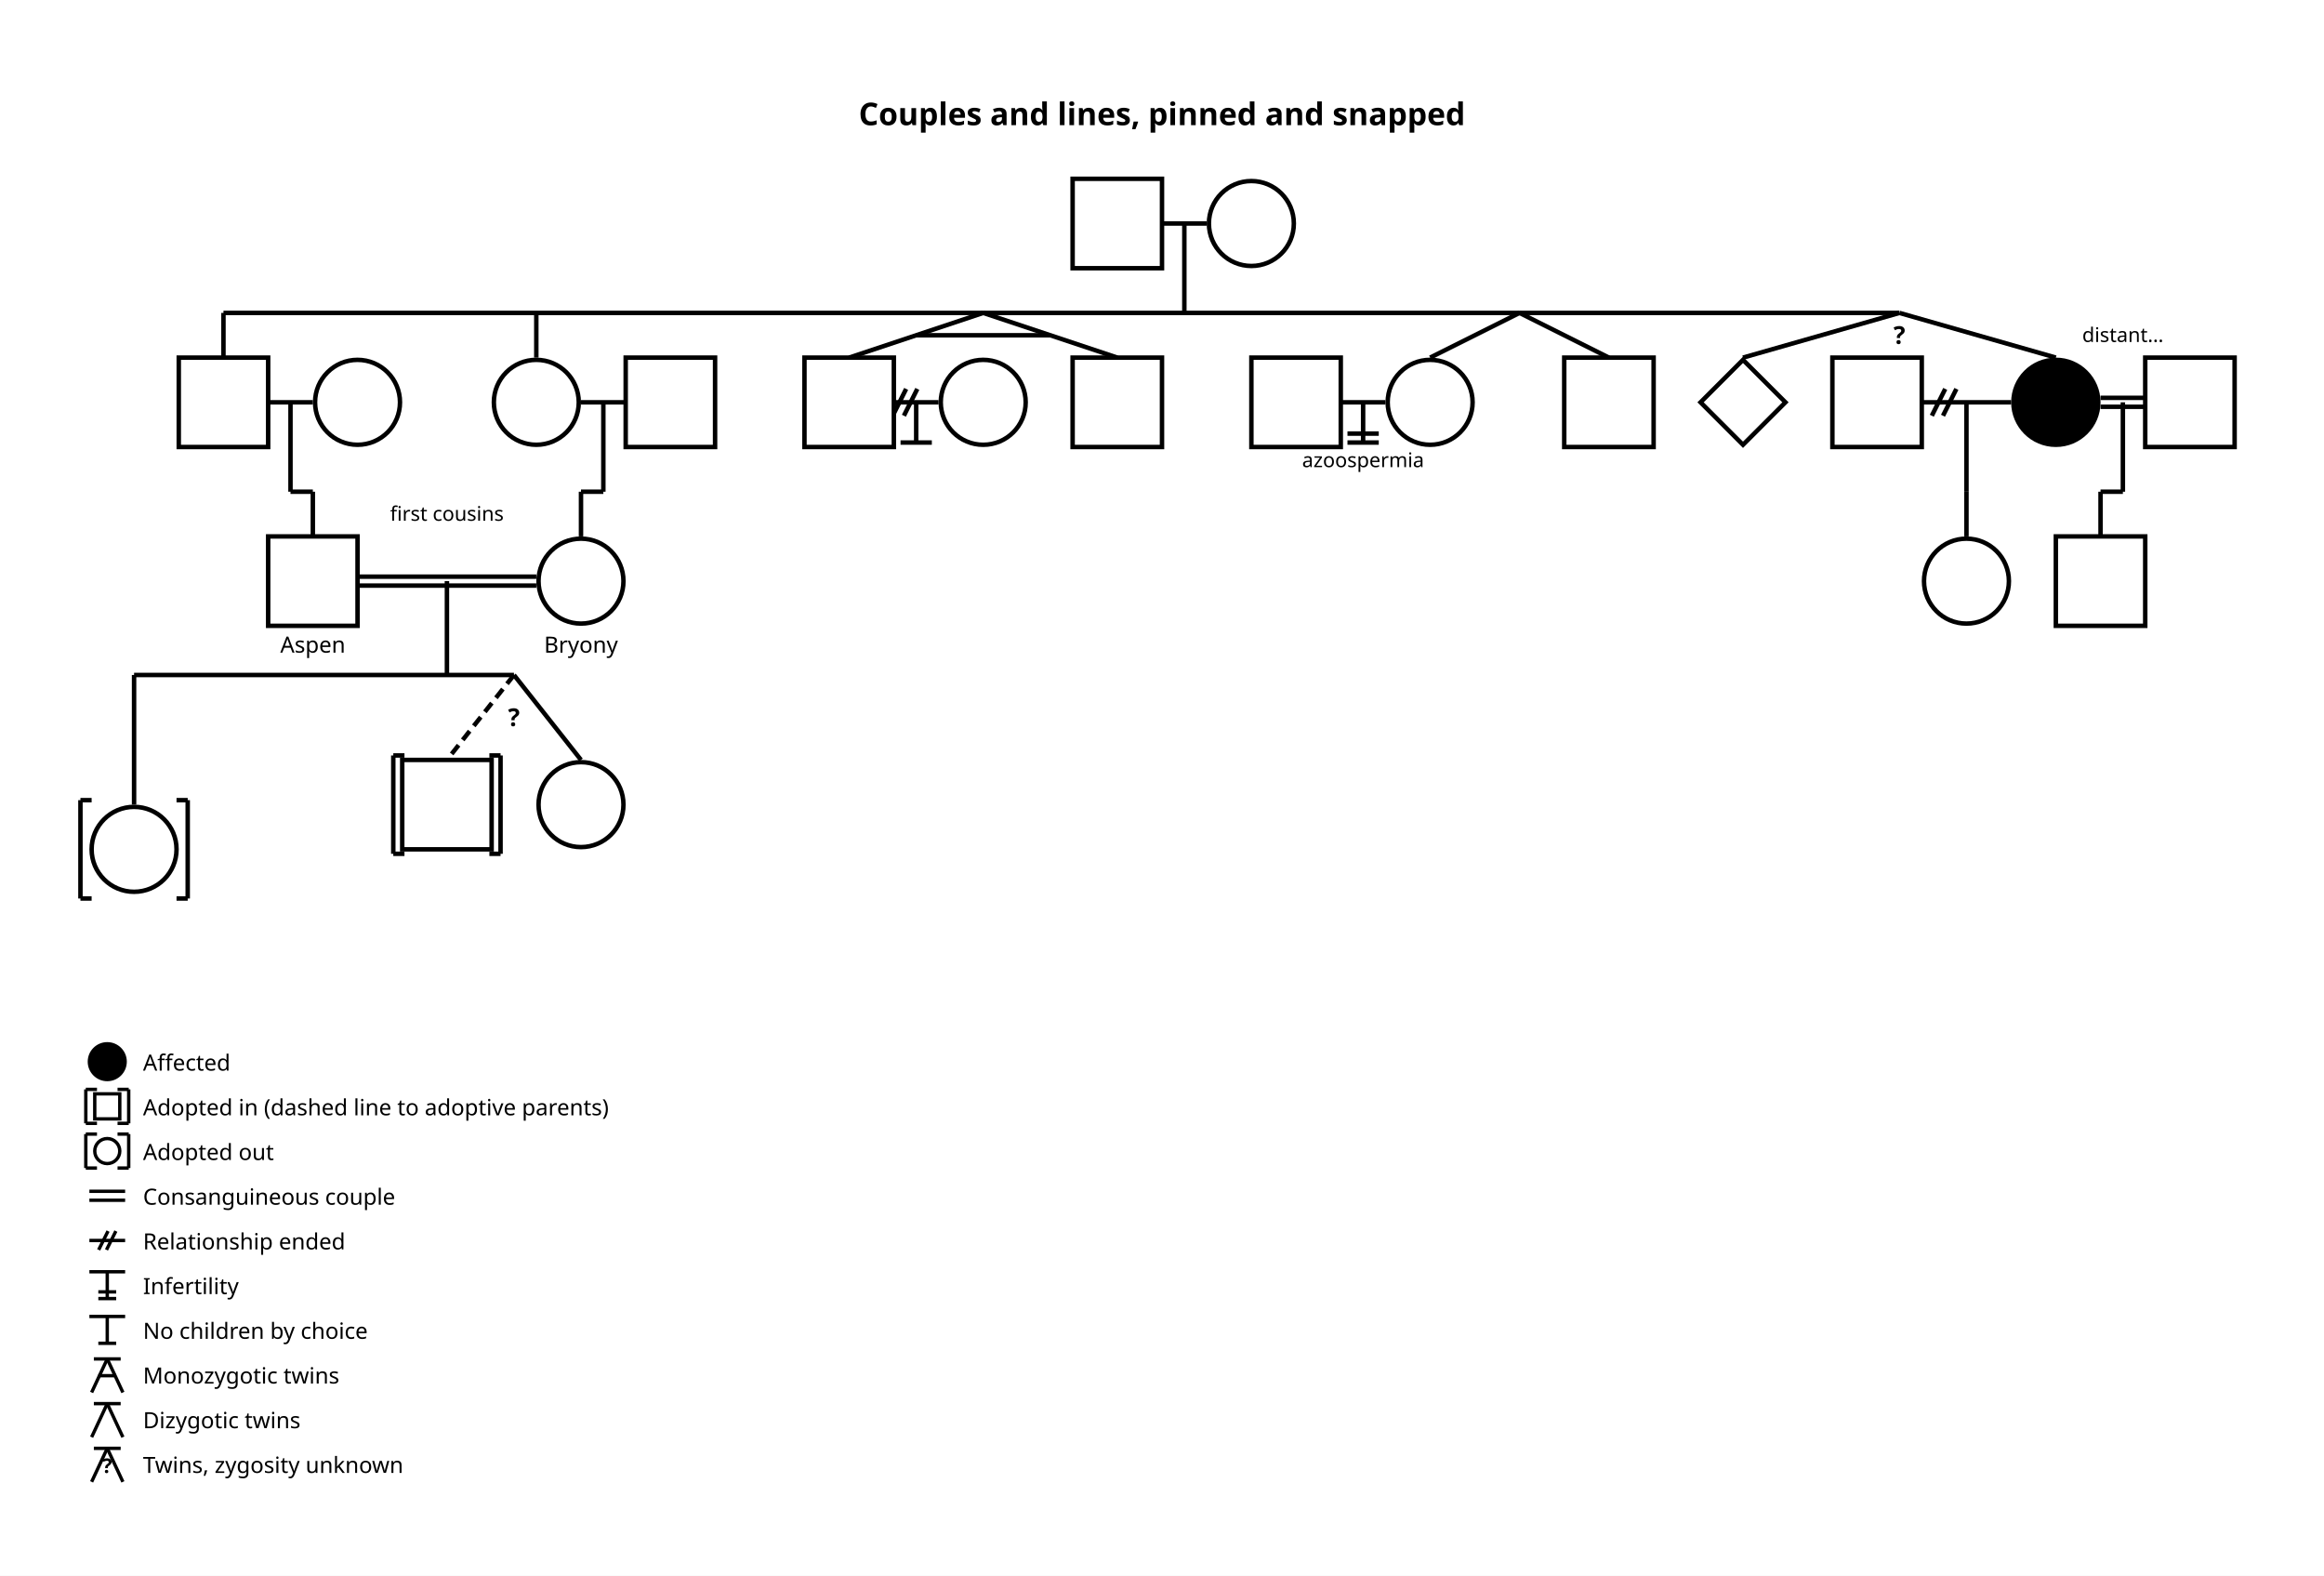
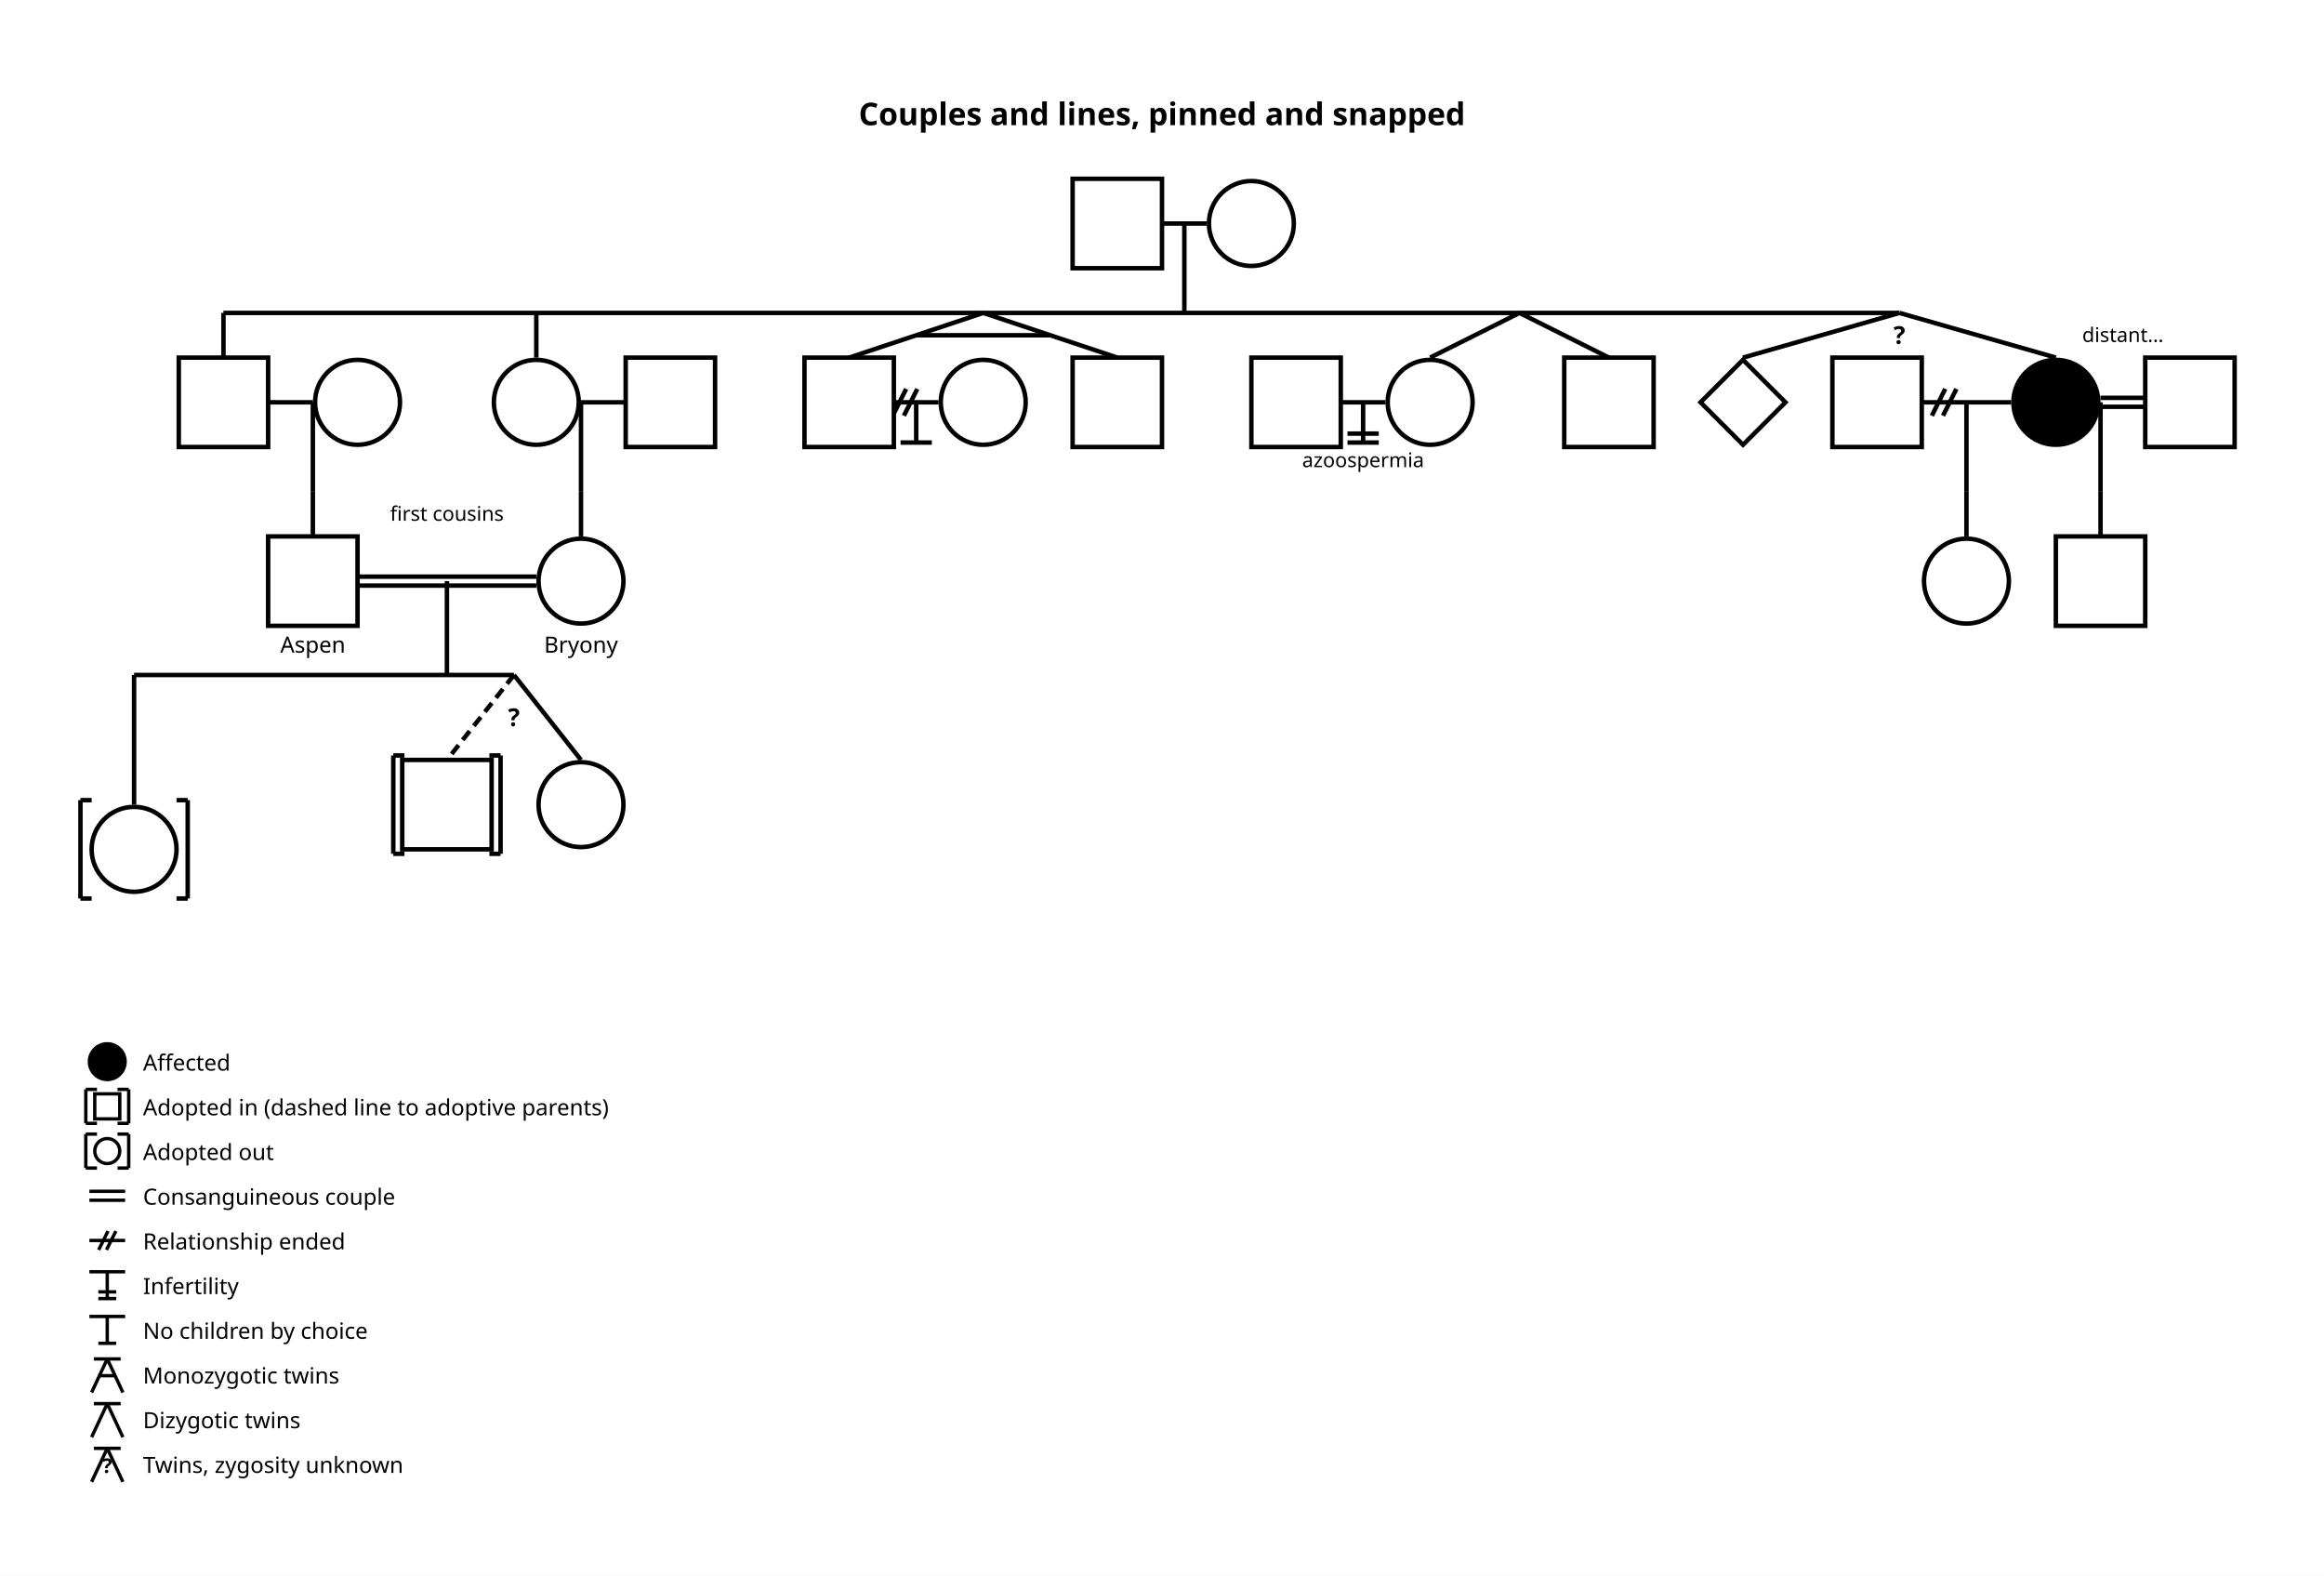
<svg xmlns="http://www.w3.org/2000/svg" width="1040" height="705" viewBox="0 0 1040 705">
  <defs>
    <marker id="proband-arrowhead" markerWidth="6" markerHeight="6" refX="6" refY="3" orient="auto">
      <path d="M 0 0 L 6 3 L 0 6 Z" fill="black" />
    </marker>
  </defs>
  <rect width="1040" height="705" fill="white" />
  <text class="chart-title" x="520" y="56" text-anchor="middle" font-family="sans-serif" font-size="14" font-weight="bold" fill="black">Couples and lines, pinned and snapped</text>
  <g transform="translate(100 100)">
    <g class="couple-lines">
      <path d="M 420 0 L 440 0" stroke="black" stroke-width="2" fill="none" />
      <path d="M 20 80 L 40 80" stroke="black" stroke-width="2" fill="none" />
      <path d="M 160 80 L 180 80" stroke="black" stroke-width="2" fill="none" />
      <path d="M 300 80 L 320 80" stroke="black" stroke-width="2" fill="none" />
      <line class="mark" x1="299.5" y1="86" x2="305.5" y2="74" stroke="black" stroke-width="2" />
      <line class="mark" x1="304.5" y1="86" x2="310.5" y2="74" stroke="black" stroke-width="2" />
      <line class="mark" x1="310" y1="80" x2="310" y2="98" stroke="black" stroke-width="2" />
      <line class="mark" x1="303" y1="98" x2="317" y2="98" stroke="black" stroke-width="2" />
      <path d="M 500 80 L 520 80" stroke="black" stroke-width="2" fill="none" />
      <line class="mark" x1="510" y1="80" x2="510" y2="98" stroke="black" stroke-width="2" />
      <line class="mark" x1="503" y1="98" x2="517" y2="98" stroke="black" stroke-width="2" />
      <line class="mark" x1="503" y1="94" x2="517" y2="94" stroke="black" stroke-width="2" />
      <text x="510" y="109" text-anchor="middle" font-family="sans-serif" font-size="9" fill="black">azoospermia</text>
      <path d="M 760 80 L 800 80" stroke="black" stroke-width="2" fill="none" />
      <line class="mark" x1="764.5" y1="86" x2="770.5" y2="74" stroke="black" stroke-width="2" />
      <line class="mark" x1="769.5" y1="86" x2="775.5" y2="74" stroke="black" stroke-width="2" />
      <path d="M 840 78 L 860 78" stroke="black" stroke-width="2" fill="none" />
      <path d="M 840 82 L 860 82" stroke="black" stroke-width="2" fill="none" />
      <path d="M 60 158 L 140 158" stroke="black" stroke-width="2" fill="none" />
      <path d="M 60 162 L 140 162" stroke="black" stroke-width="2" fill="none" />
    </g>
    <g class="sibship-lines">
      <line x1="430" y1="0" x2="430" y2="40" stroke="black" stroke-width="2" />
      <line x1="0" y1="40" x2="750" y2="40" stroke="black" stroke-width="2" />
      <line x1="0" y1="40" x2="0" y2="60" stroke="black" stroke-width="2" />
      <line x1="140" y1="40" x2="140" y2="60" stroke="black" stroke-width="2" />
      <line x1="340" y1="40" x2="280" y2="60" stroke="black" stroke-width="2" />
      <line x1="340" y1="40" x2="400" y2="60" stroke="black" stroke-width="2" />
      <line x1="580" y1="40" x2="540" y2="60" stroke="black" stroke-width="2" />
      <line x1="580" y1="40" x2="620" y2="60" stroke="black" stroke-width="2" />
      <line x1="750" y1="40" x2="680" y2="60" stroke="black" stroke-width="2" />
      <line x1="750" y1="40" x2="820" y2="60" stroke="black" stroke-width="2" />
      <line class="mark" x1="310" y1="50" x2="370" y2="50" stroke="black" stroke-width="2" />
      <text x="750" y="53.85" text-anchor="middle" font-family="sans-serif" font-size="11" font-weight="bold" fill="black">?</text>
-       <line x1="30" y1="80" x2="30" y2="120" stroke="black" stroke-width="2" />
-       <line x1="30" y1="120" x2="40" y2="120" stroke="black" stroke-width="2" />
+       <line x1="40" y1="80" x2="40" y2="120" stroke="black" stroke-width="2" />
+       <line x1="40" y1="120" x2="40" y2="120" stroke="black" stroke-width="2" />
      <line x1="40" y1="120" x2="40" y2="140" stroke="black" stroke-width="2" />
-       <line x1="170" y1="80" x2="170" y2="120" stroke="black" stroke-width="2" />
-       <line x1="160" y1="120" x2="170" y2="120" stroke="black" stroke-width="2" />
+       <line x1="160" y1="80" x2="160" y2="120" stroke="black" stroke-width="2" />
+       <line x1="160" y1="120" x2="160" y2="120" stroke="black" stroke-width="2" />
      <line x1="160" y1="120" x2="160" y2="140" stroke="black" stroke-width="2" />
      <line x1="780" y1="80" x2="780" y2="120" stroke="black" stroke-width="2" />
      <line x1="780" y1="120" x2="780" y2="120" stroke="black" stroke-width="2" />
      <line x1="780" y1="120" x2="780" y2="140" stroke="black" stroke-width="2" />
-       <line x1="850" y1="80" x2="850" y2="120" stroke="black" stroke-width="2" />
-       <line x1="840" y1="120" x2="850" y2="120" stroke="black" stroke-width="2" />
+       <line x1="840" y1="80" x2="840" y2="120" stroke="black" stroke-width="2" />
+       <line x1="840" y1="120" x2="840" y2="120" stroke="black" stroke-width="2" />
      <line x1="840" y1="120" x2="840" y2="140" stroke="black" stroke-width="2" />
      <line x1="100" y1="160" x2="100" y2="202" stroke="black" stroke-width="2" />
      <line x1="-40" y1="202" x2="130" y2="202" stroke="black" stroke-width="2" />
      <line x1="-40" y1="202" x2="-40" y2="260" stroke="black" stroke-width="2" />
      <line x1="130" y1="202" x2="160" y2="240" stroke="black" stroke-width="2" />
      <line x1="130" y1="202" x2="100" y2="240" stroke="black" stroke-width="2" stroke-dasharray="5 3" />
      <text x="130" y="224.85" text-anchor="middle" font-family="sans-serif" font-size="11" font-weight="bold" fill="black">?</text>
    </g>
    <g class="assisted-lines">
</g>
    <g class="duplicate-arcs">
</g>
    <g class="symbols">
      <g transform="translate(400 0)">
        <rect x="-20" y="-20" width="40" height="40" stroke="black" stroke-width="2" fill="white" />
      </g>
      <g transform="translate(460 0)">
        <circle cx="0" cy="0" r="19" stroke="black" stroke-width="2" fill="white" />
      </g>
      <g transform="translate(0 80)">
        <rect x="-20" y="-20" width="40" height="40" stroke="black" stroke-width="2" fill="white" />
      </g>
      <g transform="translate(60 80)">
        <circle cx="0" cy="0" r="19" stroke="black" stroke-width="2" fill="white" />
      </g>
      <g transform="translate(140 80)">
        <circle cx="0" cy="0" r="19" stroke="black" stroke-width="2" fill="white" />
      </g>
      <g transform="translate(200 80)">
        <rect x="-20" y="-20" width="40" height="40" stroke="black" stroke-width="2" fill="white" />
      </g>
      <g transform="translate(280 80)">
        <rect x="-20" y="-20" width="40" height="40" stroke="black" stroke-width="2" fill="white" />
      </g>
      <g transform="translate(340 80)">
        <circle cx="0" cy="0" r="19" stroke="black" stroke-width="2" fill="white" />
      </g>
      <g transform="translate(400 80)">
        <rect x="-20" y="-20" width="40" height="40" stroke="black" stroke-width="2" fill="white" />
      </g>
      <g transform="translate(480 80)">
        <rect x="-20" y="-20" width="40" height="40" stroke="black" stroke-width="2" fill="white" />
      </g>
      <g transform="translate(540 80)">
        <circle cx="0" cy="0" r="19" stroke="black" stroke-width="2" fill="white" />
      </g>
      <g transform="translate(620 80)">
        <rect x="-20" y="-20" width="40" height="40" stroke="black" stroke-width="2" fill="white" />
      </g>
      <g transform="translate(680 80)">
        <polygon points="0,-19 19,0 0,19 -19,0" stroke="black" stroke-width="2" fill="white" />
      </g>
      <g transform="translate(740 80)">
        <rect x="-20" y="-20" width="40" height="40" stroke="black" stroke-width="2" fill="white" />
      </g>
      <g transform="translate(820 80)">
        <circle cx="0" cy="0" r="19" stroke="black" stroke-width="2" fill="black" />
      </g>
      <g transform="translate(880 80)">
        <rect x="-20" y="-20" width="40" height="40" stroke="black" stroke-width="2" fill="white" />
      </g>
      <g transform="translate(40 160)">
        <rect x="-20" y="-20" width="40" height="40" stroke="black" stroke-width="2" fill="white" />
      </g>
      <g transform="translate(160 160)">
        <circle cx="0" cy="0" r="19" stroke="black" stroke-width="2" fill="white" />
      </g>
      <g transform="translate(780 160)">
        <circle cx="0" cy="0" r="19" stroke="black" stroke-width="2" fill="white" />
      </g>
      <g transform="translate(840 160)">
        <rect x="-20" y="-20" width="40" height="40" stroke="black" stroke-width="2" fill="white" />
      </g>
      <g transform="translate(-40 280)">
        <g data-adopted="out">
          <line x1="-24" y1="-22" x2="-24" y2="22" stroke="black" stroke-width="2" />
          <line x1="-24" y1="-22" x2="-19" y2="-22" stroke="black" stroke-width="2" />
          <line x1="-24" y1="22" x2="-19" y2="22" stroke="black" stroke-width="2" />
          <line x1="24" y1="-22" x2="24" y2="22" stroke="black" stroke-width="2" />
          <line x1="24" y1="-22" x2="19" y2="-22" stroke="black" stroke-width="2" />
          <line x1="24" y1="22" x2="19" y2="22" stroke="black" stroke-width="2" />
        </g>
        <circle cx="0" cy="0" r="19" stroke="black" stroke-width="2" fill="white" />
      </g>
      <g transform="translate(100 260)">
        <g data-adopted="in">
          <line x1="-24" y1="-22" x2="-24" y2="22" stroke="black" stroke-width="2" />
          <line x1="-24" y1="-22" x2="-19" y2="-22" stroke="black" stroke-width="2" />
          <line x1="-24" y1="22" x2="-19" y2="22" stroke="black" stroke-width="2" />
          <line x1="24" y1="-22" x2="24" y2="22" stroke="black" stroke-width="2" />
          <line x1="24" y1="-22" x2="19" y2="-22" stroke="black" stroke-width="2" />
          <line x1="24" y1="22" x2="19" y2="22" stroke="black" stroke-width="2" />
        </g>
        <rect x="-20" y="-20" width="40" height="40" stroke="black" stroke-width="2" fill="white" />
      </g>
      <g transform="translate(160 260)">
        <circle cx="0" cy="0" r="19" stroke="black" stroke-width="2" fill="white" />
      </g>
    </g>
    <g class="labels">
      <text x="40" y="192" text-anchor="middle" font-family="sans-serif" font-size="10" fill="black">Aspen</text>
      <text x="160" y="192" text-anchor="middle" font-family="sans-serif" font-size="10" fill="black">Bryony</text>
    </g>
    <g class="consanguinity-labels">
      <text x="850" y="53" text-anchor="middle" font-family="sans-serif" font-size="9" fill="black">distant…</text>
      <text x="100" y="133" text-anchor="middle" font-family="sans-serif" font-size="9" fill="black">first cousins</text>
    </g>
  </g>
  <g class="pedigree-key" transform="translate(0 465)">
    <circle cx="48" cy="10" r="8" fill="black" stroke="black" stroke-width="1.5" />
    <text x="64" y="14" font-family="sans-serif" font-size="10" fill="black">Affected</text>
    <line x1="38.4" y1="22.4" x2="38.4" y2="37.6" stroke="black" stroke-width="1.5" />
    <line x1="38.4" y1="22.4" x2="43.4" y2="22.4" stroke="black" stroke-width="1.5" />
    <line x1="38.4" y1="37.6" x2="43.4" y2="37.6" stroke="black" stroke-width="1.5" />
    <line x1="57.6" y1="22.4" x2="57.6" y2="37.6" stroke="black" stroke-width="1.5" />
    <line x1="57.6" y1="22.4" x2="52.6" y2="22.4" stroke="black" stroke-width="1.5" />
    <line x1="57.6" y1="37.6" x2="52.6" y2="37.6" stroke="black" stroke-width="1.5" />
    <rect x="42.4" y="24.4" width="11.2" height="11.2" fill="white" stroke="black" stroke-width="1.5" />
    <text x="64" y="34" font-family="sans-serif" font-size="10" fill="black">Adopted in (dashed line to adoptive parents)</text>
    <line x1="38.4" y1="42.4" x2="38.4" y2="57.6" stroke="black" stroke-width="1.5" />
    <line x1="38.4" y1="42.4" x2="43.4" y2="42.4" stroke="black" stroke-width="1.5" />
    <line x1="38.4" y1="57.6" x2="43.4" y2="57.6" stroke="black" stroke-width="1.5" />
    <line x1="57.6" y1="42.4" x2="57.6" y2="57.6" stroke="black" stroke-width="1.5" />
    <line x1="57.6" y1="42.4" x2="52.6" y2="42.4" stroke="black" stroke-width="1.5" />
    <line x1="57.6" y1="57.6" x2="52.6" y2="57.6" stroke="black" stroke-width="1.5" />
    <circle cx="48" cy="50" r="5.6" fill="white" stroke="black" stroke-width="1.5" />
    <text x="64" y="54" font-family="sans-serif" font-size="10" fill="black">Adopted out</text>
    <line x1="40" y1="68" x2="56" y2="68" stroke="black" stroke-width="1.5" />
    <line x1="40" y1="72" x2="56" y2="72" stroke="black" stroke-width="1.5" />
    <text x="64" y="74" font-family="sans-serif" font-size="10" fill="black">Consanguineous couple</text>
    <line x1="40" y1="90" x2="56" y2="90" stroke="black" stroke-width="1.5" />
    <line x1="44.15" y1="94.2" x2="48.35" y2="85.8" stroke="black" stroke-width="1.5" />
    <line x1="47.65" y1="94.2" x2="51.85" y2="85.8" stroke="black" stroke-width="1.5" />
    <text x="64" y="94" font-family="sans-serif" font-size="10" fill="black">Relationship ended</text>
    <line x1="40" y1="104" x2="56" y2="104" stroke="black" stroke-width="1.5" />
    <line x1="48" y1="104" x2="48" y2="116" stroke="black" stroke-width="1.5" />
    <line x1="44" y1="116" x2="52" y2="116" stroke="black" stroke-width="1.5" />
    <line x1="44" y1="113" x2="52" y2="113" stroke="black" stroke-width="1.5" />
    <text x="64" y="114" font-family="sans-serif" font-size="10" fill="black">Infertility</text>
    <line x1="40" y1="124" x2="56" y2="124" stroke="black" stroke-width="1.5" />
    <line x1="48" y1="124" x2="48" y2="136" stroke="black" stroke-width="1.5" />
    <line x1="44" y1="136" x2="52" y2="136" stroke="black" stroke-width="1.5" />
    <text x="64" y="134" font-family="sans-serif" font-size="10" fill="black">No children by choice</text>
    <line x1="42" y1="143" x2="54" y2="143" stroke="black" stroke-width="1.5" />
    <line x1="48" y1="143" x2="41" y2="158" stroke="black" stroke-width="1.5" />
    <line x1="48" y1="143" x2="55" y2="158" stroke="black" stroke-width="1.5" />
    <line x1="44" y1="150.5" x2="52" y2="150.5" stroke="black" stroke-width="1.5" />
    <text x="64" y="154" font-family="sans-serif" font-size="10" fill="black">Monozygotic twins</text>
    <line x1="42" y1="163" x2="54" y2="163" stroke="black" stroke-width="1.5" />
    <line x1="48" y1="163" x2="41" y2="178" stroke="black" stroke-width="1.5" />
    <line x1="48" y1="163" x2="55" y2="178" stroke="black" stroke-width="1.5" />
    <text x="64" y="174" font-family="sans-serif" font-size="10" fill="black">Dizygotic twins</text>
    <line x1="42" y1="183" x2="54" y2="183" stroke="black" stroke-width="1.5" />
    <line x1="48" y1="183" x2="41" y2="198" stroke="black" stroke-width="1.5" />
    <line x1="48" y1="183" x2="55" y2="198" stroke="black" stroke-width="1.5" />
    <text x="48" y="194" text-anchor="middle" font-family="sans-serif" font-size="9" font-weight="bold" fill="black">?</text>
    <text x="64" y="194" font-family="sans-serif" font-size="10" fill="black">Twins, zygosity unknown</text>
  </g>
</svg>
